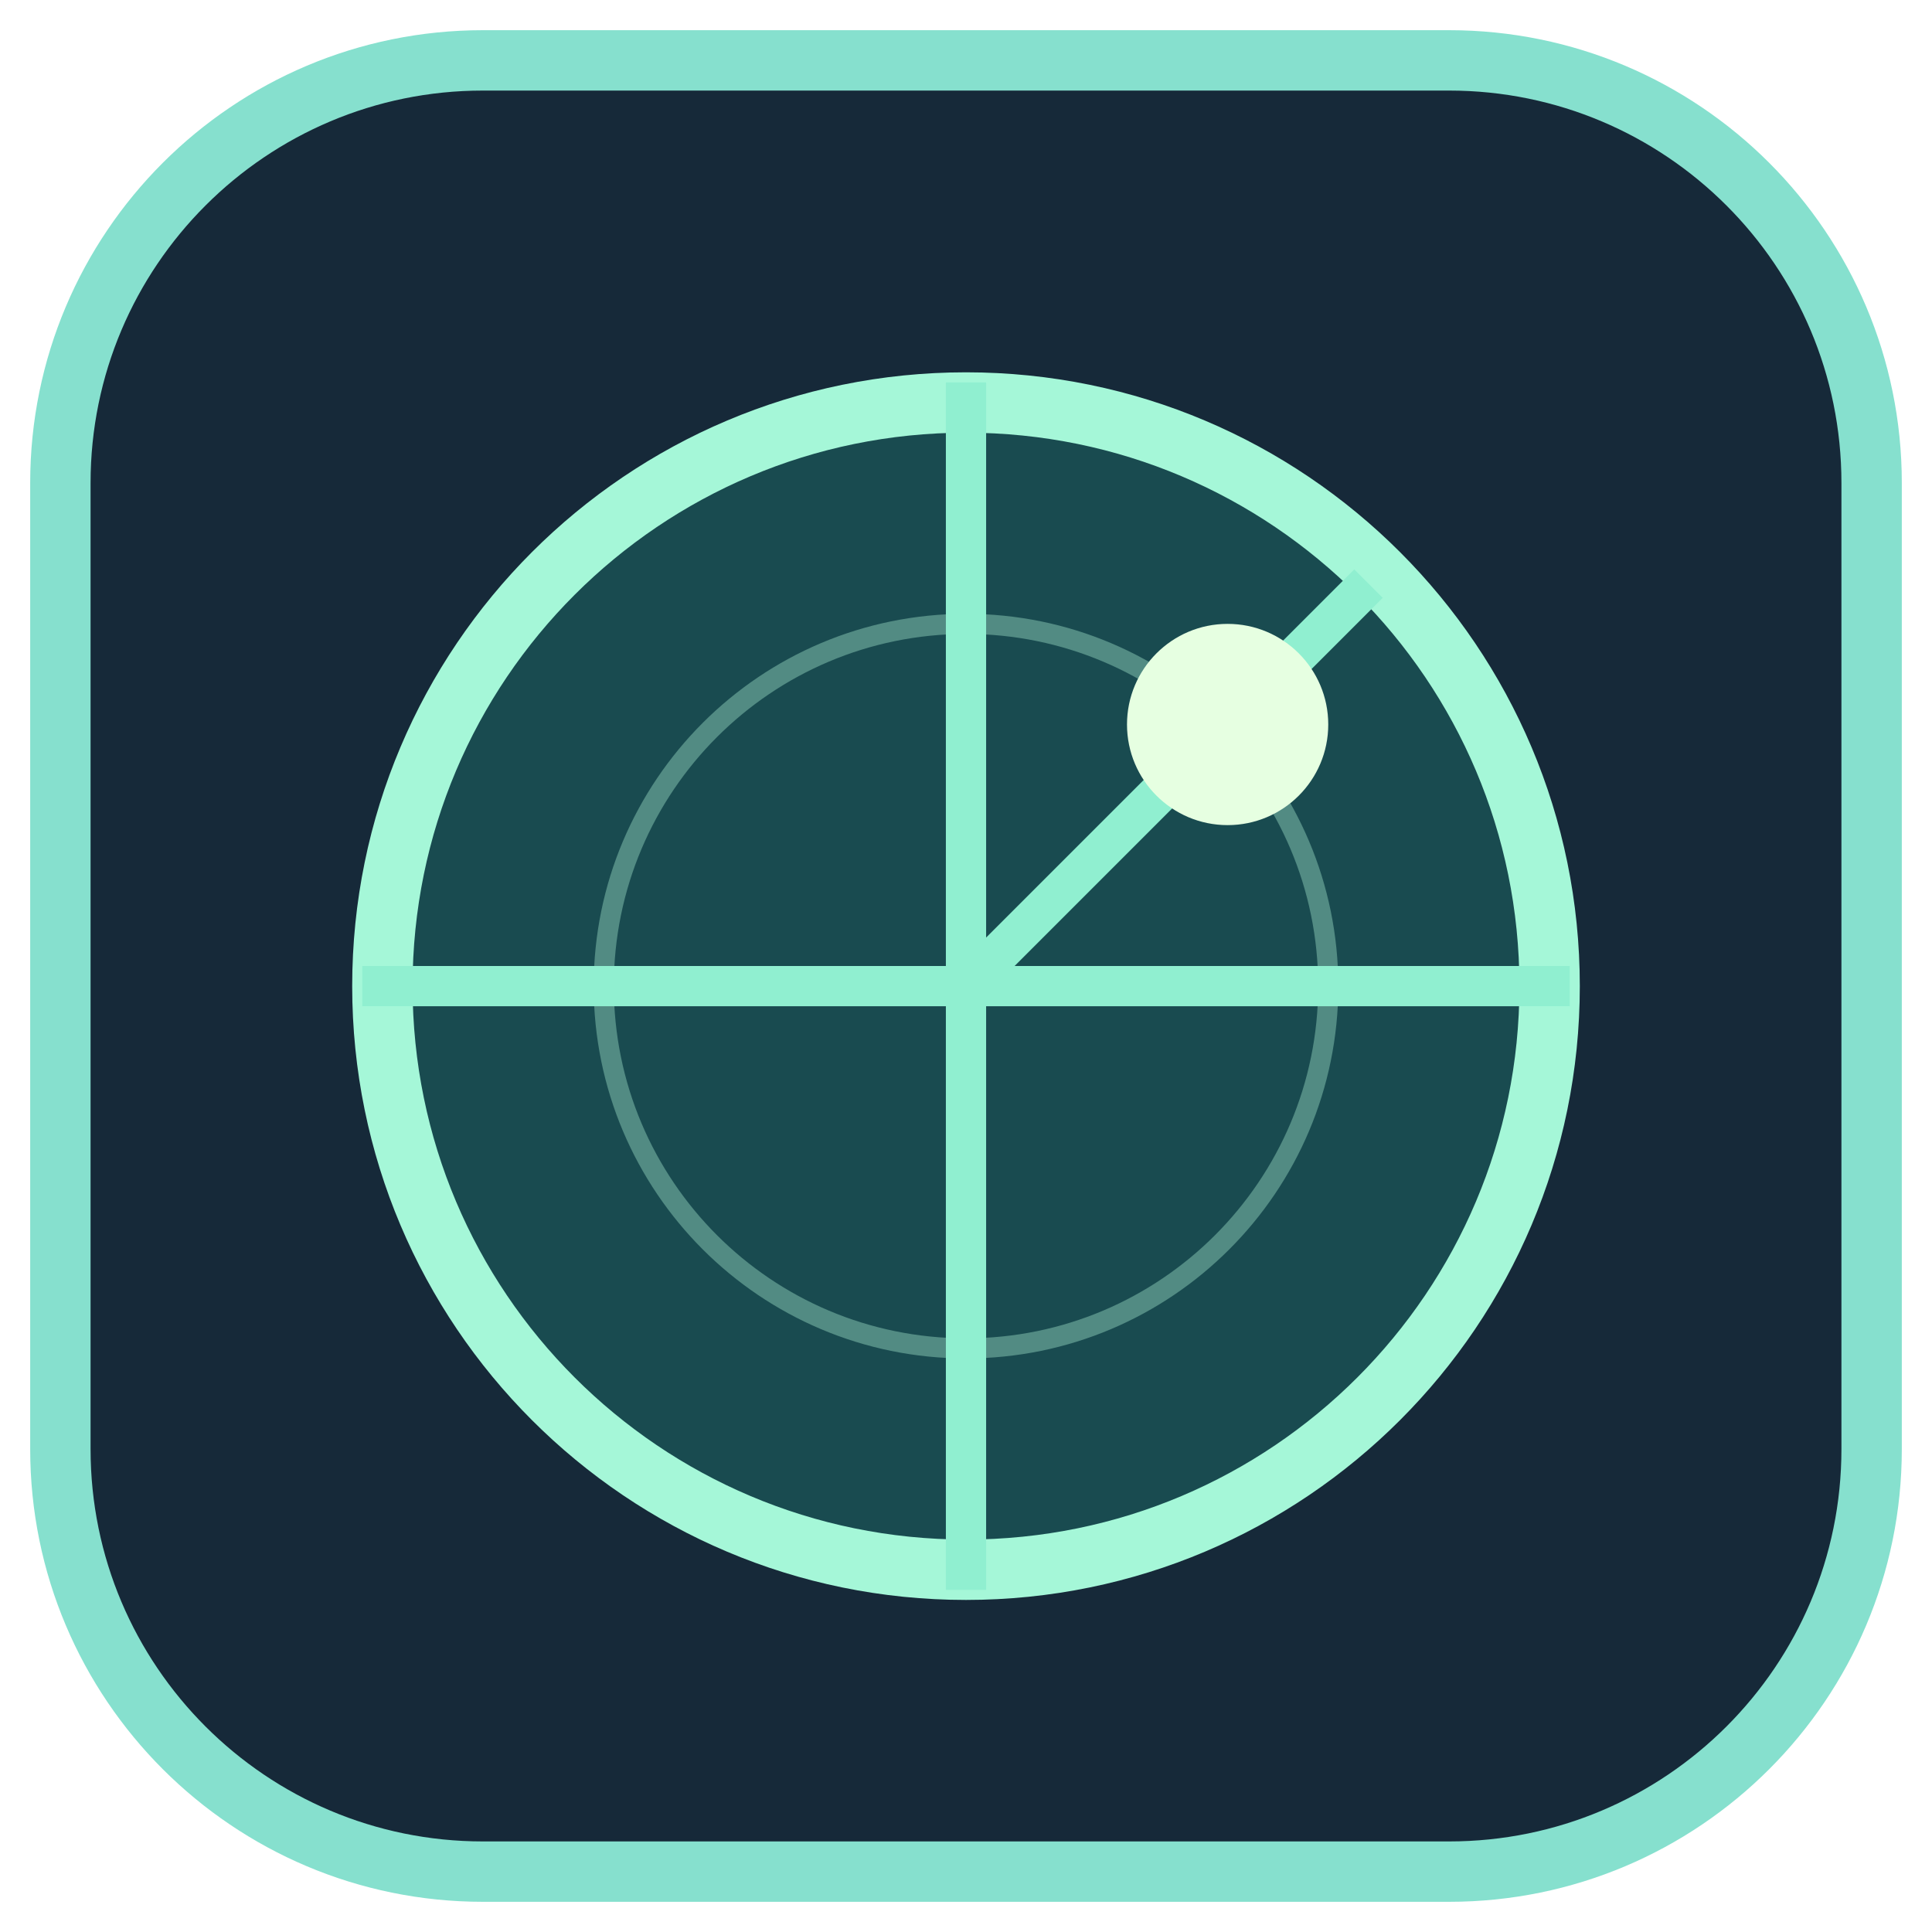
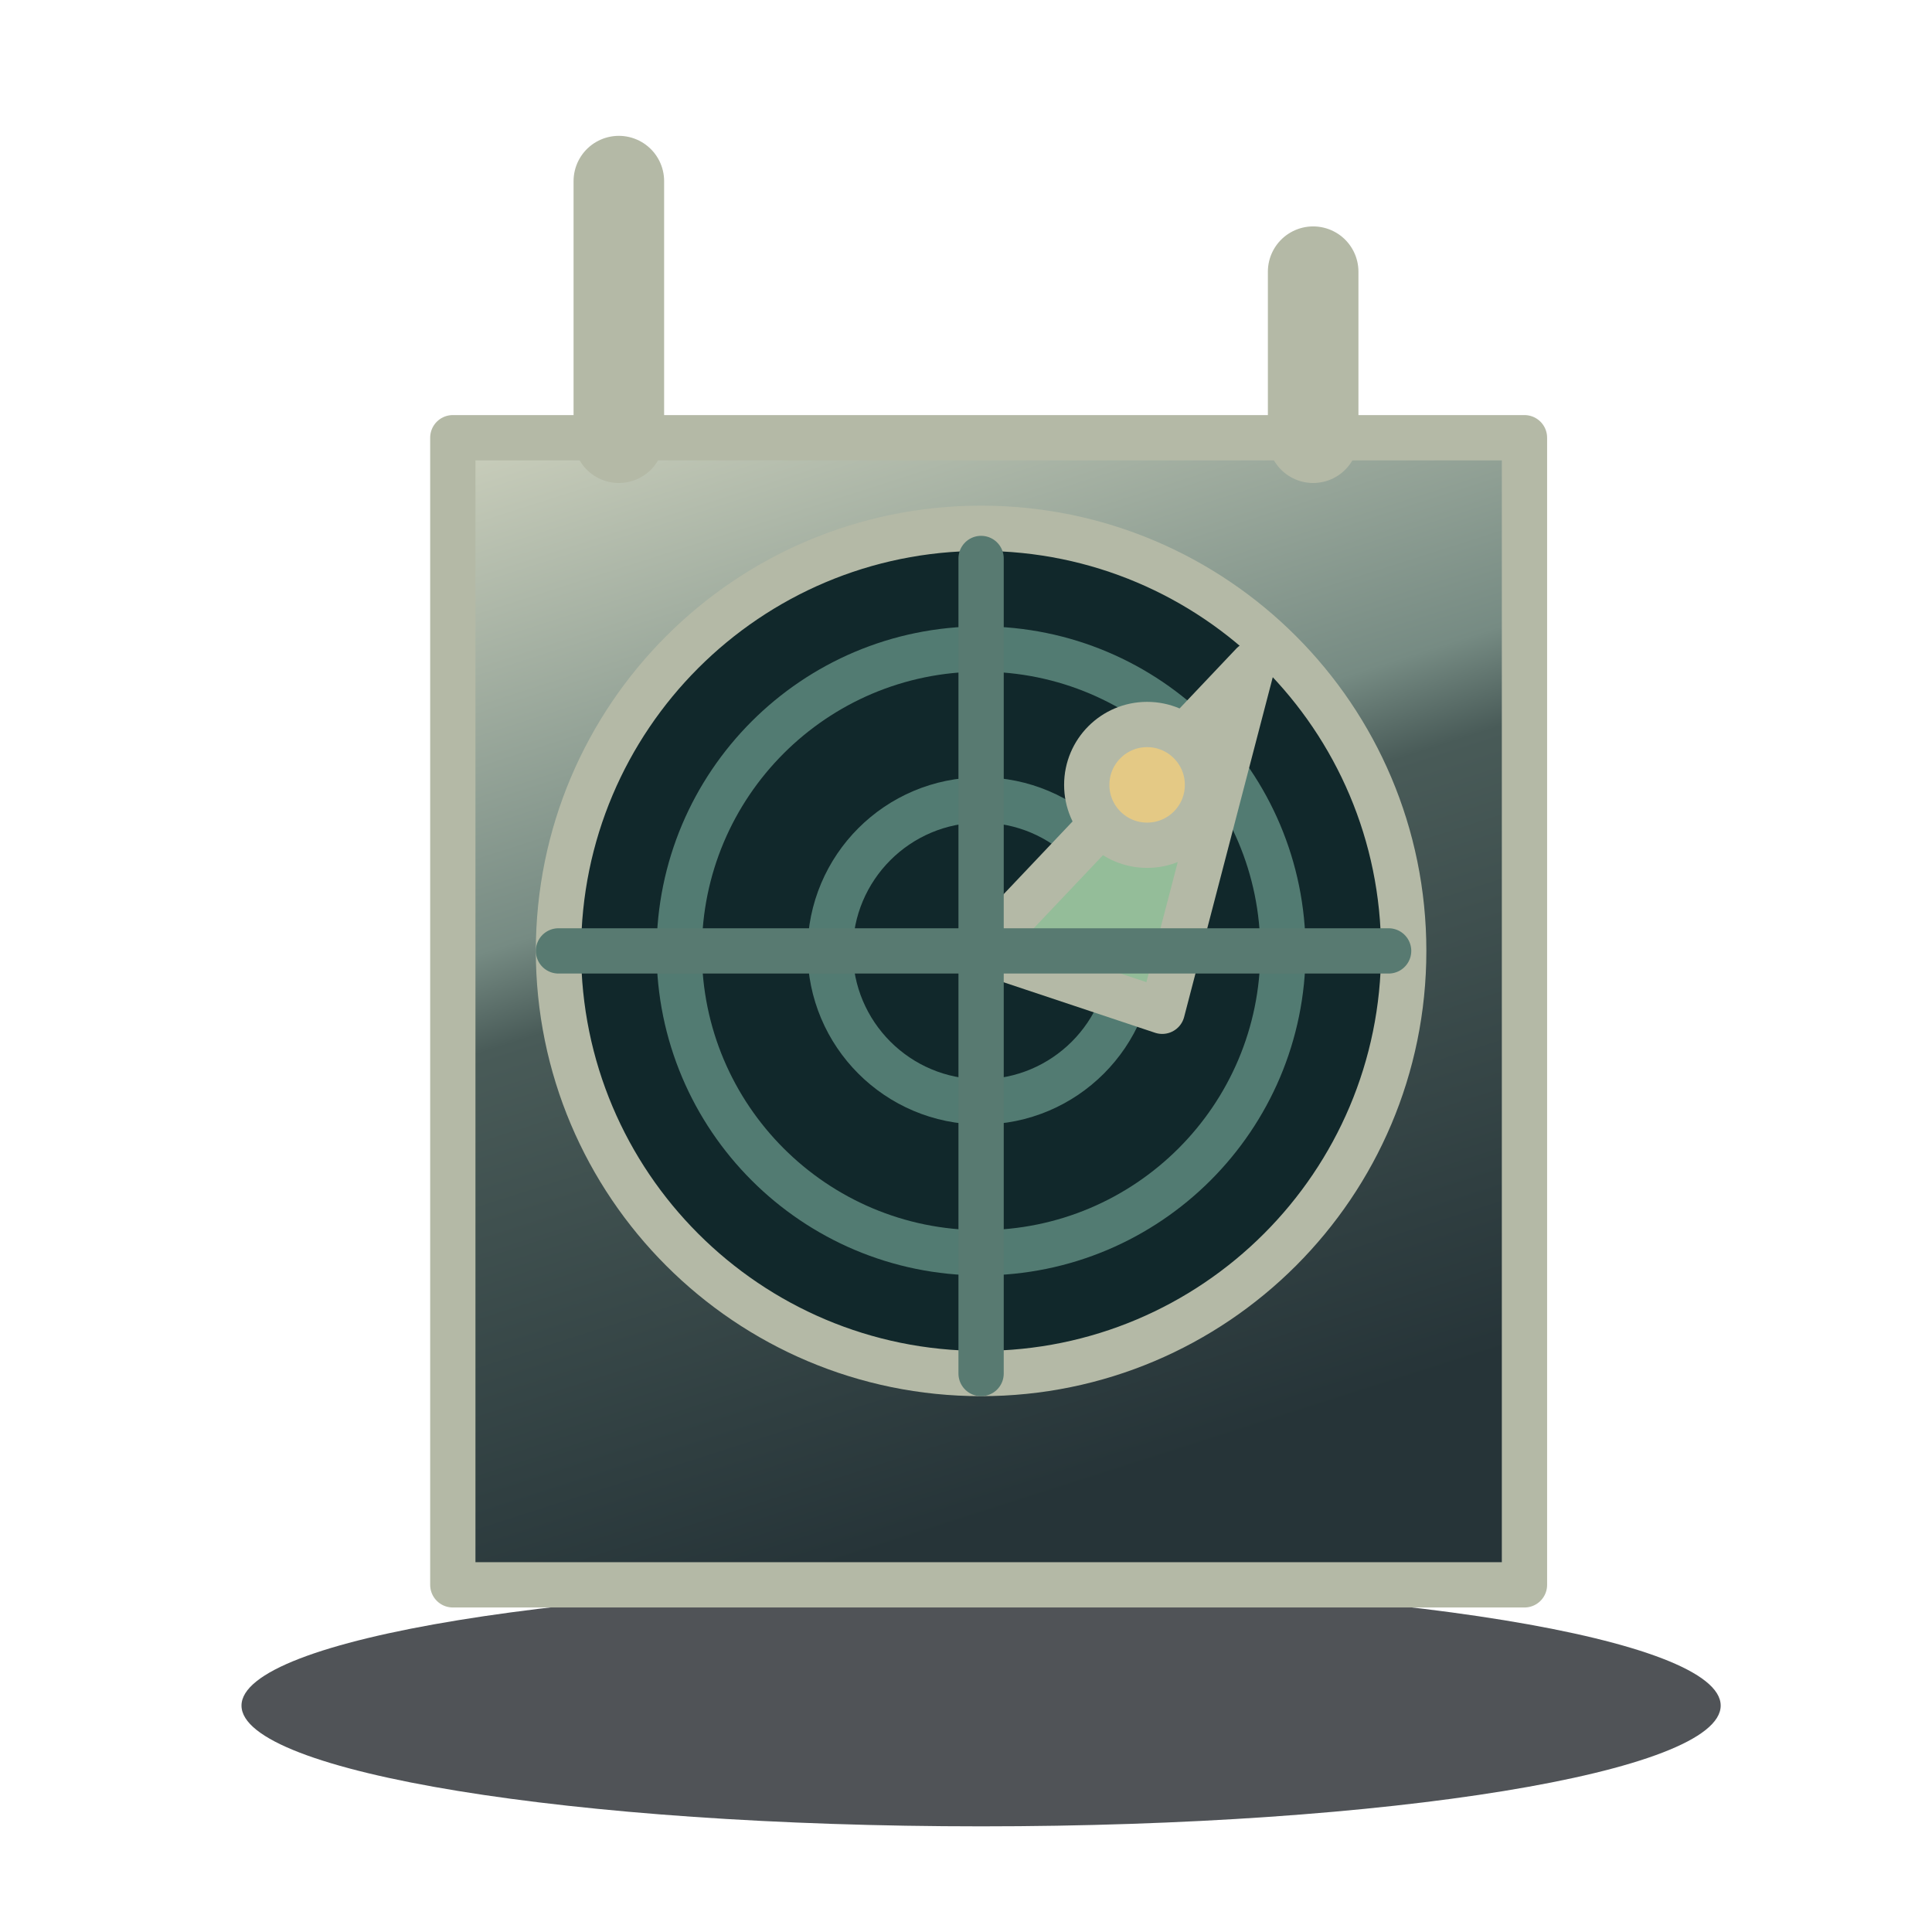
- <svg xmlns="http://www.w3.org/2000/svg" width="96" height="96">
-   <rect x="3" y="3" width="90" height="90" rx="21" fill="#162939" stroke="#86e0ce" stroke-width="3" />
-   <circle cx="48" cy="49" r="29" fill="#194b50" stroke="#a5f7d8" stroke-width="3" />
-   <circle cx="48" cy="49" r="18" fill="none" stroke="#528b83" />
-   <path d="M18 49h60M48 19v60M48 49l20-20" stroke="#90efd0" stroke-width="2" />
-   <circle cx="61" cy="36" r="5" fill="#e6ffe1" />
+ <svg xmlns="http://www.w3.org/2000/svg" width="128" height="128">
+   <defs>
+     <linearGradient id="steel" x2=".3" y2="1">
+       <stop stop-color="#ccd0bd" />
+       <stop offset=".42" stop-color="#768b83" />
+       <stop offset=".5" stop-color="#495b58" />
+       <stop offset="1" stop-color="#263438" />
+     </linearGradient>
+     <linearGradient id="gold" x2=".3" y2="1">
+       <stop stop-color="#f3e1a3" />
+       <stop offset=".48" stop-color="#b79b57" />
+       <stop offset="1" stop-color="#665332" />
+     </linearGradient>
+     <linearGradient id="cyan" x2=".4" y2="1">
+       <stop stop-color="#c5f3e5" />
+       <stop offset="1" stop-color="#408d9e" />
+     </linearGradient>
+     <linearGradient id="cash" x2=".2" y2="1">
+       <stop stop-color="#78967a" />
+       <stop offset="1" stop-color="#243e37" />
+     </linearGradient>
+     <linearGradient id="fire" x2=".2" y2="1">
+       <stop stop-color="#dc9563" />
+       <stop offset="1" stop-color="#72333e" />
+     </linearGradient>
+   </defs>
+   <ellipse cx="65" cy="113" rx="49" ry="8" fill="#050a10" opacity=".7" />
+   <g fill="none" stroke="#b4b9a6" stroke-width="3" stroke-linejoin="round" stroke-linecap="round">
+     <path d="M30 29h71v76H30Z" fill="url(#steel)" />
+     <path d="M41 29V12m46 17V18" stroke-width="6" />
+     <circle cx="65" cy="63" r="28" fill="#11282b" />
+     <circle cx="65" cy="63" r="20" stroke="#527b72" />
+     <circle cx="65" cy="63" r="10" stroke="#527b72" />
+     <path d="m65 63 18-19-6 23Z" fill="#94bd99" />
+     <path d="M37 63h55M65 37v54" stroke="#587a71" />
+     <circle cx="76" cy="52" r="4" fill="#e4c985" />
+     <path d="M43 99h42" stroke="url(#gold)" />
+   </g>
</svg>
